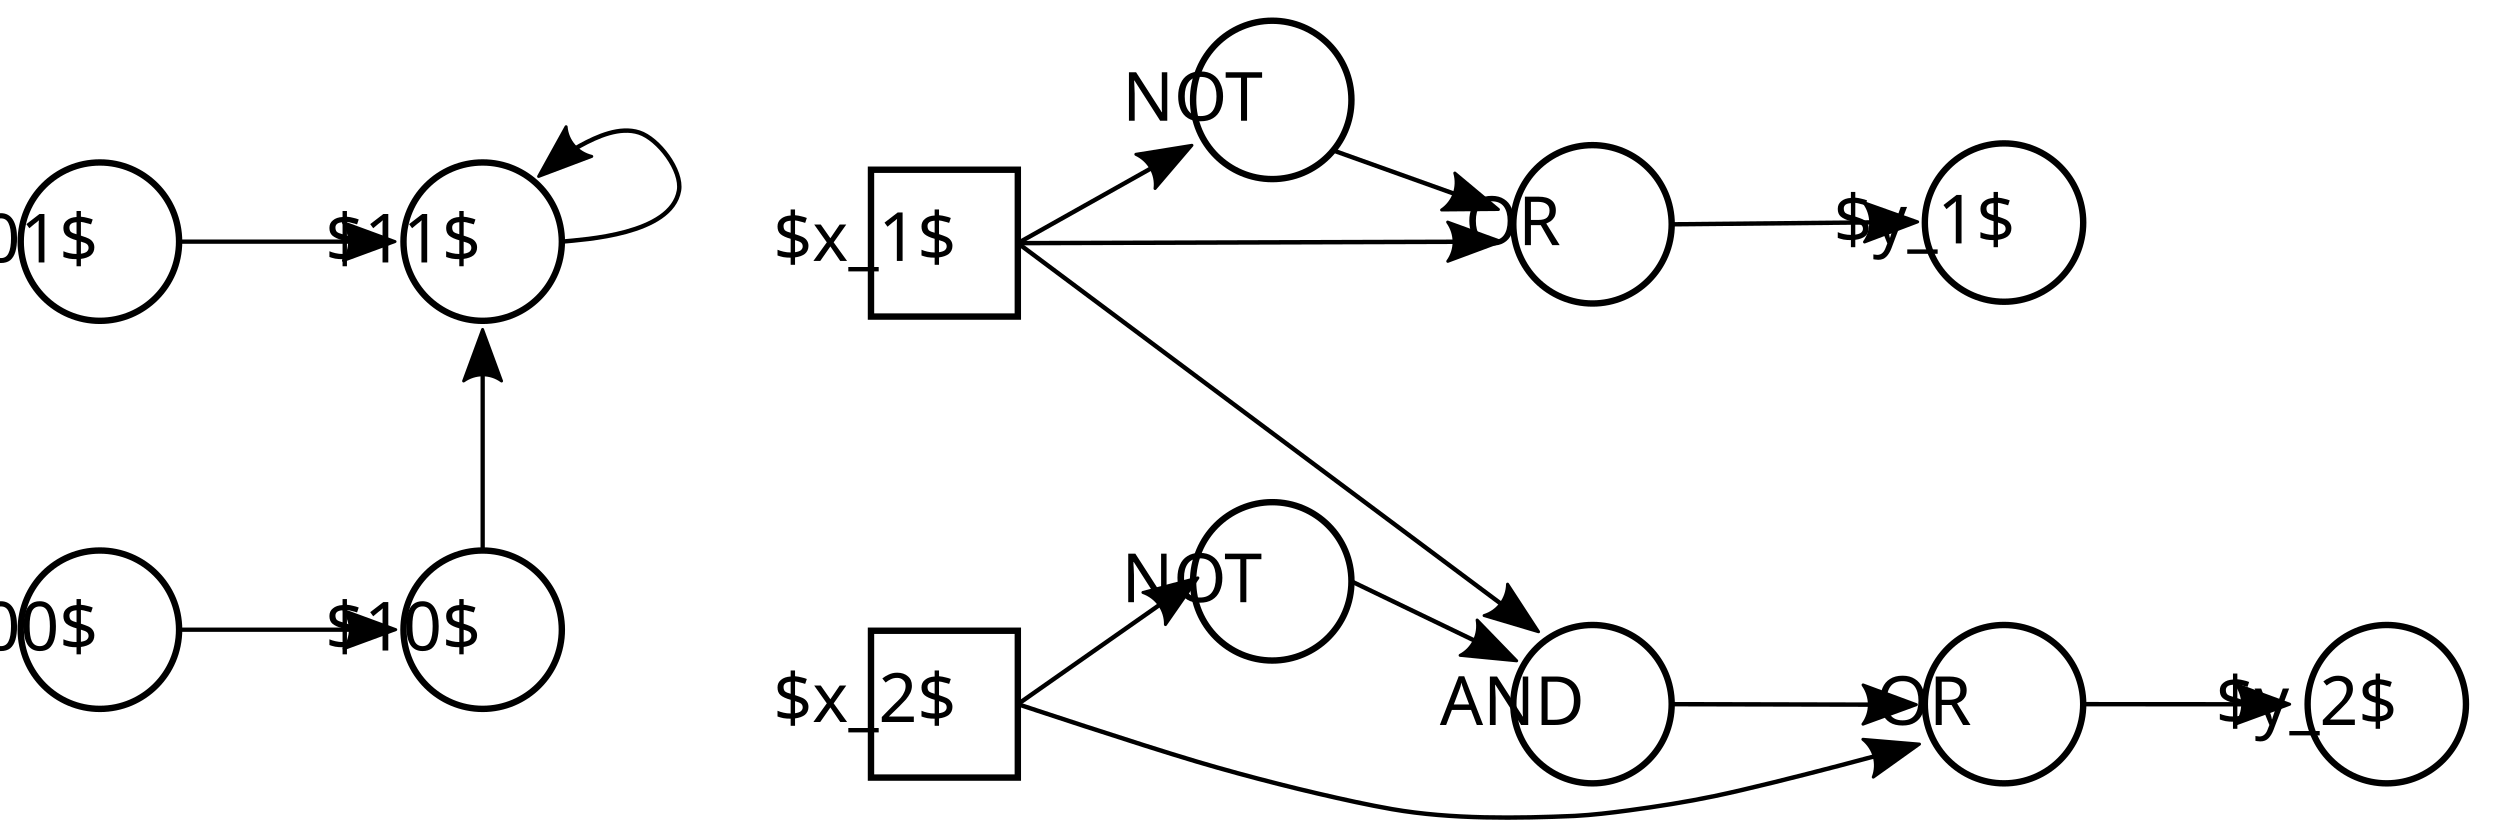
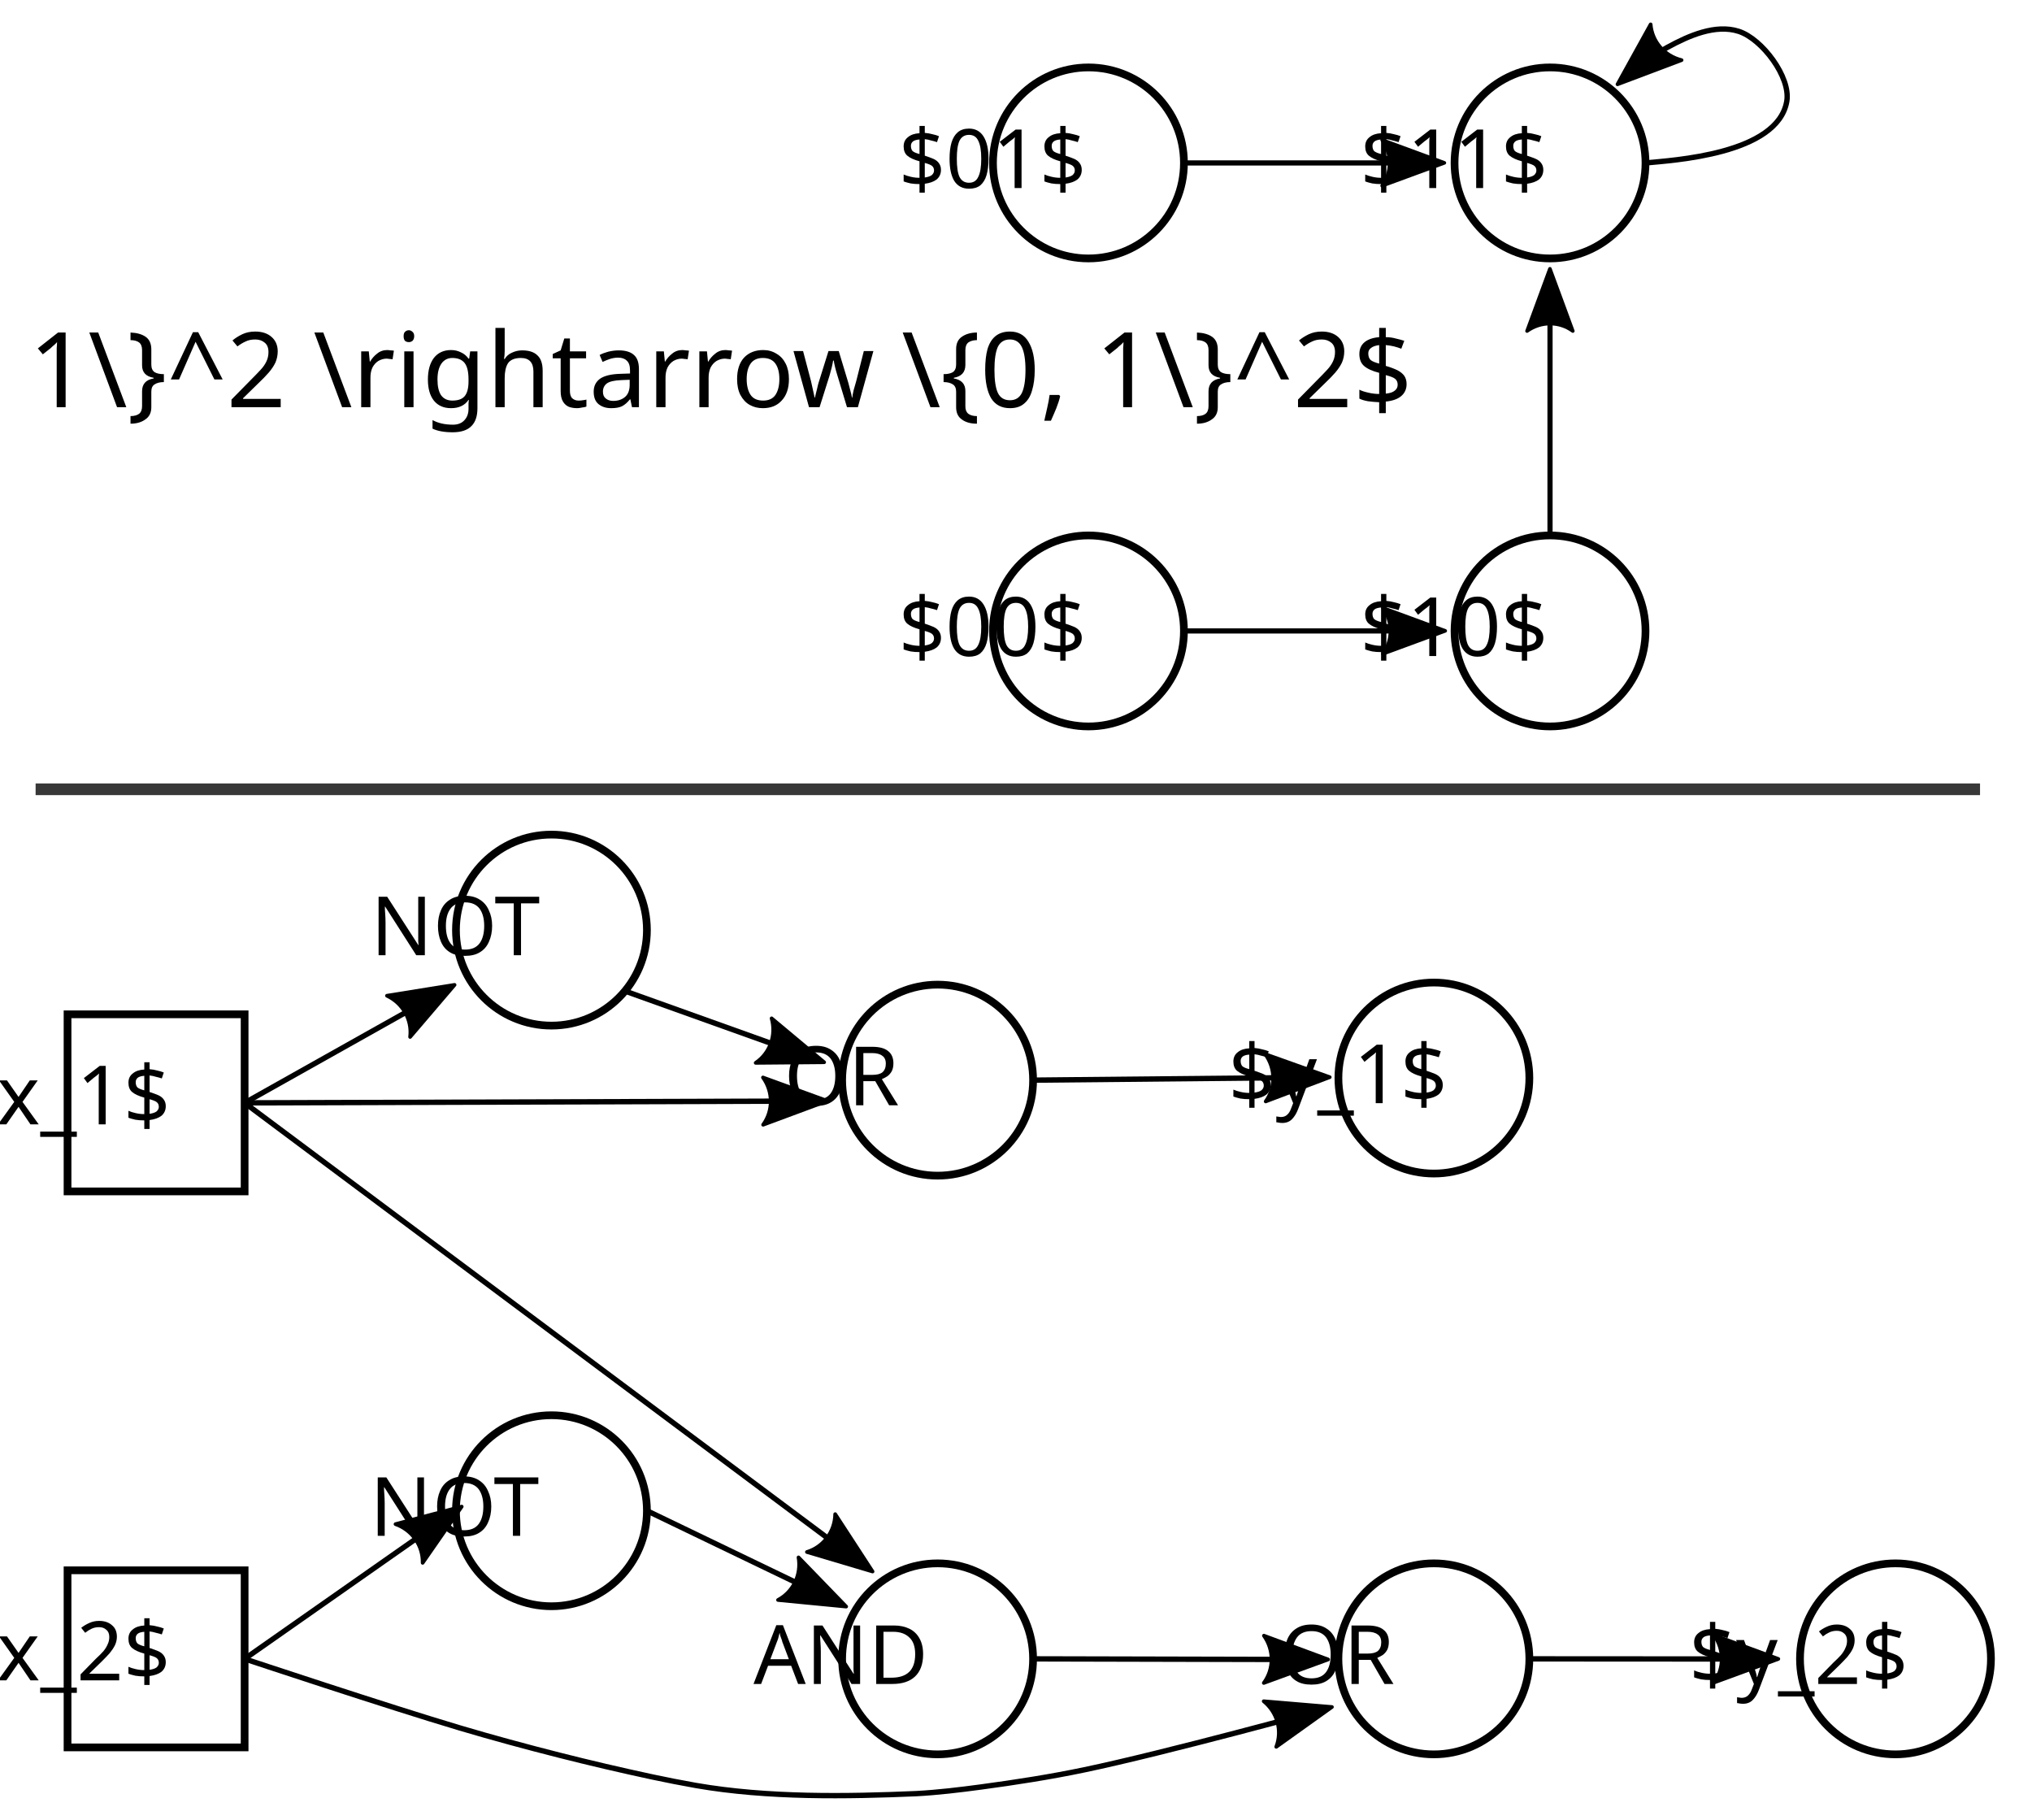
- <svg xmlns="http://www.w3.org/2000/svg" width="142.639mm" height="47.774mm" viewBox="0 0 142.639 47.774" version="1.1" id="svg5">
+ <svg xmlns="http://www.w3.org/2000/svg" width="96.14mm" height="86.076mm" viewBox="0 0 96.14 86.076" version="1.1" id="svg5">
  <defs id="defs2">
    <marker style="overflow:visible" id="marker50039" refX="0" refY="0" orient="auto">
      <path transform="matrix(-1.1,0,0,-1.1,-1.1,0)" d="M 8.719,4.034 -2.207,0.016 8.719,-4.002 c -1.745,2.372 -1.735,5.617 -6e-7,8.035 z" style="fill:context-stroke;fill-rule:evenodd;stroke:context-stroke;stroke-width:0.625;stroke-linejoin:round" id="path49799" />
    </marker>
    <marker style="overflow:visible" id="TriangleOutL" refX="0" refY="0" orient="auto">
      <path transform="scale(0.8)" style="fill:context-stroke;fill-rule:evenodd;stroke:context-stroke;stroke-width:1pt" d="M 5.77,0 -2.88,5 V -5 Z" id="path42536" />
    </marker>
    <marker style="overflow:visible" id="marker42674" refX="0" refY="0" orient="auto">
      <path transform="matrix(-1.1,0,0,-1.1,-1.1,0)" d="M 8.719,4.034 -2.207,0.016 8.719,-4.002 c -1.745,2.372 -1.735,5.617 -6e-7,8.035 z" style="fill:context-stroke;fill-rule:evenodd;stroke:context-stroke;stroke-width:0.625;stroke-linejoin:round" id="path42672" />
    </marker>
    <marker style="overflow:visible" id="marker42664" refX="0" refY="0" orient="auto">
      <path transform="matrix(-1.1,0,0,-1.1,-1.1,0)" d="M 8.719,4.034 -2.207,0.016 8.719,-4.002 c -1.745,2.372 -1.735,5.617 -6e-7,8.035 z" style="fill:context-stroke;fill-rule:evenodd;stroke:context-stroke;stroke-width:0.625;stroke-linejoin:round" id="path42415" />
    </marker>
    <marker style="overflow:visible" id="marker42655" refX="0" refY="0" orient="auto">
      <path transform="matrix(-0.8,0,0,-0.8,-10,0)" style="fill:context-stroke;fill-rule:evenodd;stroke:context-stroke;stroke-width:1pt" d="M 0,0 5,-5 -12.5,0 5,5 Z" id="path42397" />
    </marker>
    <marker id="ExperimentalArrow" refX="5" refY="3" orient="auto-start-reverse">
      <path style="fill:context-stroke" d="M 10,3 0,6 V 0 Z" id="path23274" />
    </marker>
    <marker style="overflow:visible" id="Arrow2Lend" refX="0" refY="0" orient="auto">
      <path transform="matrix(-1.1,0,0,-1.1,-1.1,0)" d="M 8.719,4.034 -2.207,0.016 8.719,-4.002 c -1.745,2.372 -1.735,5.617 -6e-7,8.035 z" style="fill:context-stroke;fill-rule:evenodd;stroke:context-stroke;stroke-width:0.625;stroke-linejoin:round" id="path23042" />
    </marker>
    <marker style="overflow:visible" id="marker23299" refX="0" refY="0" orient="auto">
      <path transform="matrix(-0.8,0,0,-0.8,-10,0)" style="fill:context-stroke;fill-rule:evenodd;stroke:context-stroke;stroke-width:1pt" d="M 0,0 5,-5 -12.5,0 5,5 Z" id="path23297" />
    </marker>
    <marker style="overflow:visible" id="Arrow1Lend" refX="0" refY="0" orient="auto">
      <path transform="matrix(-0.8,0,0,-0.8,-10,0)" style="fill:context-stroke;fill-rule:evenodd;stroke:context-stroke;stroke-width:1pt" d="M 0,0 5,-5 -12.5,0 5,5 Z" id="path23024" />
    </marker>
    <marker style="overflow:visible" id="Arrow1Lstart" refX="0" refY="0" orient="auto">
      <path transform="matrix(0.8,0,0,0.8,10,0)" style="fill:context-stroke;fill-rule:evenodd;stroke:context-stroke;stroke-width:1pt" d="M 0,0 5,-5 -12.5,0 5,5 Z" id="path23021" />
    </marker>
    <marker id="ExperimentalArrow-1" refX="5" refY="3" orient="auto-start-reverse">
      <path style="fill:context-stroke" d="M 10,3 0,6 V 0 Z" id="path23274-7" />
    </marker>
    <marker id="ExperimentalArrow-11" refX="5" refY="3" orient="auto-start-reverse">
      <path style="fill:context-stroke" d="M 10,3 0,6 V 0 Z" id="path23274-70" />
    </marker>
    <marker id="ExperimentalArrow-0" refX="5" refY="3" orient="auto-start-reverse">
      <path style="fill:context-stroke" d="M 10,3 0,6 V 0 Z" id="path23274-8" />
    </marker>
    <marker id="ExperimentalArrow-16" refX="5" refY="3" orient="auto-start-reverse">
      <path style="fill:context-stroke" d="M 10,3 0,6 V 0 Z" id="path23274-6" />
    </marker>
    <marker id="ExperimentalArrow-19" refX="5" refY="3" orient="auto-start-reverse">
      <path style="fill:context-stroke" d="M 10,3 0,6 V 0 Z" id="path23274-64" />
    </marker>
    <marker id="ExperimentalArrow-08" refX="5" refY="3" orient="auto-start-reverse">
      <path style="fill:context-stroke" d="M 10,3 0,6 V 0 Z" id="path23274-1" />
    </marker>
    <marker id="ExperimentalArrow-2" refX="5" refY="3" orient="auto-start-reverse">
      <path style="fill:context-stroke" d="M 10,3 0,6 V 0 Z" id="path23274-2" />
    </marker>
    <marker id="ExperimentalArrow-7" refX="5" refY="3" orient="auto-start-reverse">
      <path style="fill:context-stroke" d="M 10,3 0,6 V 0 Z" id="path23274-5" />
    </marker>
    <marker id="ExperimentalArrow-7-3" refX="5" refY="3" orient="auto-start-reverse">
      <path style="fill:context-stroke" d="M 10,3 0,6 V 0 Z" id="path23274-5-7" />
    </marker>
    <marker id="ExperimentalArrow-7-7" refX="5" refY="3" orient="auto-start-reverse">
      <path style="fill:context-stroke" d="M 10,3 0,6 V 0 Z" id="path23274-5-4" />
    </marker>
    <marker id="ExperimentalArrow-7-70" refX="5" refY="3" orient="auto-start-reverse">
      <path style="fill:context-stroke" d="M 10,3 0,6 V 0 Z" id="path23274-5-6" />
    </marker>
    <marker id="ExperimentalArrow-7-8" refX="5" refY="3" orient="auto-start-reverse">
      <path style="fill:context-stroke" d="M 10,3 0,6 V 0 Z" id="path23274-5-5" />
    </marker>
    <marker id="ExperimentalArrow-7-9" refX="5" refY="3" orient="auto-start-reverse">
      <path style="fill:context-stroke" d="M 10,3 0,6 V 0 Z" id="path23274-5-41" />
    </marker>
    <marker id="ExperimentalArrow-7-4" refX="5" refY="3" orient="auto-start-reverse">
      <path style="fill:context-stroke" d="M 10,3 0,6 V 0 Z" id="path23274-5-1" />
    </marker>
    <marker id="ExperimentalArrow-7-3-4" refX="5" refY="3" orient="auto-start-reverse">
      <path style="fill:context-stroke" d="M 10,3 0,6 V 0 Z" id="path23274-5-7-4" />
    </marker>
    <marker id="ExperimentalArrow-1-9" refX="5" refY="3" orient="auto-start-reverse">
      <path style="fill:context-stroke" d="M 10,3 0,6 V 0 Z" id="path23274-7-7" />
    </marker>
    <marker id="ExperimentalArrow-7-3-4-5" refX="5" refY="3" orient="auto-start-reverse">
      <path style="fill:context-stroke" d="M 10,3 0,6 V 0 Z" id="path23274-5-7-4-8" />
    </marker>
    <marker id="ExperimentalArrow-1-9-9" refX="5" refY="3" orient="auto-start-reverse">
      <path style="fill:context-stroke" d="M 10,3 0,6 V 0 Z" id="path23274-7-7-0" />
    </marker>
    <marker id="ExperimentalArrow-7-3-4-5-7" refX="5" refY="3" orient="auto-start-reverse">
      <path style="fill:context-stroke" d="M 10,3 0,6 V 0 Z" id="path23274-5-7-4-8-6" />
    </marker>
    <marker id="ExperimentalArrow-7-3-4-5-7-7" refX="5" refY="3" orient="auto-start-reverse">
      <path style="fill:context-stroke" d="M 10,3 0,6 V 0 Z" id="path23274-5-7-4-8-6-1" />
    </marker>
    <marker id="ExperimentalArrow-3" refX="5" refY="3" orient="auto-start-reverse">
      <path style="fill:context-stroke" d="M 10,3 0,6 V 0 Z" id="path23274-14" />
    </marker>
    <marker id="ExperimentalArrow-3-2" refX="5" refY="3" orient="auto-start-reverse">
      <path style="fill:context-stroke" d="M 10,3 0,6 V 0 Z" id="path23274-14-0" />
    </marker>
    <marker id="ExperimentalArrow-3-8" refX="5" refY="3" orient="auto-start-reverse">
      <path style="fill:context-stroke" d="M 10,3 0,6 V 0 Z" id="path23274-14-9" />
    </marker>
    <marker id="ExperimentalArrow-3-6" refX="5" refY="3" orient="auto-start-reverse">
      <path style="fill:context-stroke" d="M 10,3 0,6 V 0 Z" id="path23274-14-6" />
    </marker>
    <marker id="ExperimentalArrow-3-9" refX="5" refY="3" orient="auto-start-reverse">
      <path style="fill:context-stroke" d="M 10,3 0,6 V 0 Z" id="path23274-14-5" />
    </marker>
    <marker id="ExperimentalArrow-3-4" refX="5" refY="3" orient="auto-start-reverse">
      <path style="fill:context-stroke" d="M 10,3 0,6 V 0 Z" id="path23274-14-8" />
    </marker>
    <marker id="ExperimentalArrow-3-1" refX="5" refY="3" orient="auto-start-reverse">
      <path style="fill:context-stroke" d="M 10,3 0,6 V 0 Z" id="path23274-14-7" />
    </marker>
    <marker id="ExperimentalArrow-3-22" refX="5" refY="3" orient="auto-start-reverse">
      <path style="fill:context-stroke" d="M 10,3 0,6 V 0 Z" id="path23274-14-61" />
    </marker>
    <marker id="ExperimentalArrow-3-2-1" refX="5" refY="3" orient="auto-start-reverse">
      <path style="fill:context-stroke" d="M 10,3 0,6 V 0 Z" id="path23274-14-0-5" />
    </marker>
    <marker id="ExperimentalArrow-5" refX="5" refY="3" orient="auto-start-reverse">
      <path style="fill:context-stroke" d="M 10,3 0,6 V 0 Z" id="path23274-63" />
    </marker>
    <marker id="ExperimentalArrow-3-94" refX="5" refY="3" orient="auto-start-reverse">
      <path style="fill:context-stroke" d="M 10,3 0,6 V 0 Z" id="path23274-14-81" />
    </marker>
    <marker id="ExperimentalArrow-3-22-2" refX="5" refY="3" orient="auto-start-reverse">
      <path style="fill:context-stroke" d="M 10,3 0,6 V 0 Z" id="path23274-14-61-9" />
    </marker>
    <marker id="ExperimentalArrow-3-1-3" refX="5" refY="3" orient="auto-start-reverse">
      <path style="fill:context-stroke" d="M 10,3 0,6 V 0 Z" id="path23274-14-7-9" />
    </marker>
    <marker id="ExperimentalArrow-3-4-0" refX="5" refY="3" orient="auto-start-reverse">
      <path style="fill:context-stroke" d="M 10,3 0,6 V 0 Z" id="path23274-14-8-8" />
    </marker>
    <marker id="ExperimentalArrow-3-2-1-3" refX="5" refY="3" orient="auto-start-reverse">
      <path style="fill:context-stroke" d="M 10,3 0,6 V 0 Z" id="path23274-14-0-5-8" />
    </marker>
    <marker id="ExperimentalArrow-3-9-6" refX="5" refY="3" orient="auto-start-reverse">
      <path style="fill:context-stroke" d="M 10,3 0,6 V 0 Z" id="path23274-14-5-1" />
    </marker>
    <marker id="ExperimentalArrow-3-9-6-4" refX="5" refY="3" orient="auto-start-reverse">
      <path style="fill:context-stroke" d="M 10,3 0,6 V 0 Z" id="path23274-14-5-1-8" />
    </marker>
    <marker style="overflow:visible" id="marker50039-2" refX="0" refY="0" orient="auto">
      <path transform="matrix(-1.1,0,0,-1.1,-1.1,0)" d="M 8.719,4.034 -2.207,0.016 8.719,-4.002 c -1.745,2.372 -1.735,5.617 -6e-7,8.035 z" style="fill:context-stroke;fill-rule:evenodd;stroke:context-stroke;stroke-width:0.625;stroke-linejoin:round" id="path49799-7" />
    </marker>
    <marker style="overflow:visible" id="marker50039-9" refX="0" refY="0" orient="auto">
      <path transform="matrix(-1.1,0,0,-1.1,-1.1,0)" d="M 8.719,4.034 -2.207,0.016 8.719,-4.002 c -1.745,2.372 -1.735,5.617 -6e-7,8.035 z" style="fill:context-stroke;fill-rule:evenodd;stroke:context-stroke;stroke-width:0.625;stroke-linejoin:round" id="path49799-3" />
    </marker>
    <marker style="overflow:visible" id="marker50039-0" refX="0" refY="0" orient="auto">
      <path transform="matrix(-1.1,0,0,-1.1,-1.1,0)" d="M 8.719,4.034 -2.207,0.016 8.719,-4.002 c -1.745,2.372 -1.735,5.617 -6e-7,8.035 z" style="fill:context-stroke;fill-rule:evenodd;stroke:context-stroke;stroke-width:0.625;stroke-linejoin:round" id="path49799-6" />
    </marker>
    <marker style="overflow:visible" id="marker50039-6" refX="0" refY="0" orient="auto">
      <path transform="matrix(-1.1,0,0,-1.1,-1.1,0)" d="M 8.719,4.034 -2.207,0.016 8.719,-4.002 c -1.745,2.372 -1.735,5.617 -6e-7,8.035 z" style="fill:context-stroke;fill-rule:evenodd;stroke:context-stroke;stroke-width:0.625;stroke-linejoin:round" id="path49799-1" />
    </marker>
    <marker style="overflow:visible" id="marker50039-7" refX="0" refY="0" orient="auto">
      <path transform="matrix(-1.1,0,0,-1.1,-1.1,0)" d="M 8.719,4.034 -2.207,0.016 8.719,-4.002 c -1.745,2.372 -1.735,5.617 -6e-7,8.035 z" style="fill:context-stroke;fill-rule:evenodd;stroke:context-stroke;stroke-width:0.625;stroke-linejoin:round" id="path49799-9" />
    </marker>
    <marker style="overflow:visible" id="marker50039-02" refX="0" refY="0" orient="auto">
      <path transform="matrix(-1.1,0,0,-1.1,-1.1,0)" d="M 8.719,4.034 -2.207,0.016 8.719,-4.002 c -1.745,2.372 -1.735,5.617 -6e-7,8.035 z" style="fill:context-stroke;fill-rule:evenodd;stroke:context-stroke;stroke-width:0.625;stroke-linejoin:round" id="path49799-37" />
    </marker>
    <marker style="overflow:visible" id="marker50039-03" refX="0" refY="0" orient="auto">
      <path transform="matrix(-1.1,0,0,-1.1,-1.1,0)" d="M 8.719,4.034 -2.207,0.016 8.719,-4.002 c -1.745,2.372 -1.735,5.617 -6e-7,8.035 z" style="fill:context-stroke;fill-rule:evenodd;stroke:context-stroke;stroke-width:0.625;stroke-linejoin:round" id="path49799-61" />
    </marker>
    <marker style="overflow:visible" id="marker50039-63" refX="0" refY="0" orient="auto">
      <path transform="matrix(-1.1,0,0,-1.1,-1.1,0)" d="M 8.719,4.034 -2.207,0.016 8.719,-4.002 c -1.745,2.372 -1.735,5.617 -6e-7,8.035 z" style="fill:context-stroke;fill-rule:evenodd;stroke:context-stroke;stroke-width:0.625;stroke-linejoin:round" id="path49799-2" />
    </marker>
    <marker style="overflow:visible" id="marker50039-61" refX="0" refY="0" orient="auto">
      <path transform="matrix(-1.1,0,0,-1.1,-1.1,0)" d="M 8.719,4.034 -2.207,0.016 8.719,-4.002 c -1.745,2.372 -1.735,5.617 -6e-7,8.035 z" style="fill:context-stroke;fill-rule:evenodd;stroke:context-stroke;stroke-width:0.625;stroke-linejoin:round" id="path49799-5" />
    </marker>
    <marker style="overflow:visible" id="marker50039-4" refX="0" refY="0" orient="auto">
      <path transform="matrix(-1.1,0,0,-1.1,-1.1,0)" d="M 8.719,4.034 -2.207,0.016 8.719,-4.002 c -1.745,2.372 -1.735,5.617 -6e-7,8.035 z" style="fill:context-stroke;fill-rule:evenodd;stroke:context-stroke;stroke-width:0.625;stroke-linejoin:round" id="path49799-76" />
    </marker>
    <marker style="overflow:visible" id="marker50039-69" refX="0" refY="0" orient="auto">
      <path transform="matrix(-1.1,0,0,-1.1,-1.1,0)" d="M 8.719,4.034 -2.207,0.016 8.719,-4.002 c -1.745,2.372 -1.735,5.617 -6e-7,8.035 z" style="fill:context-stroke;fill-rule:evenodd;stroke:context-stroke;stroke-width:0.625;stroke-linejoin:round" id="path49799-374" />
    </marker>
    <marker style="overflow:visible" id="marker50039-25" refX="0" refY="0" orient="auto">
      <path transform="matrix(-1.1,0,0,-1.1,-1.1,0)" d="M 8.719,4.034 -2.207,0.016 8.719,-4.002 c -1.745,2.372 -1.735,5.617 -6e-7,8.035 z" style="fill:context-stroke;fill-rule:evenodd;stroke:context-stroke;stroke-width:0.625;stroke-linejoin:round" id="path49799-4" />
    </marker>
    <marker style="overflow:visible" id="marker50039-44" refX="0" refY="0" orient="auto">
      <path transform="matrix(-1.1,0,0,-1.1,-1.1,0)" d="M 8.719,4.034 -2.207,0.016 8.719,-4.002 c -1.745,2.372 -1.735,5.617 -6e-7,8.035 z" style="fill:context-stroke;fill-rule:evenodd;stroke:context-stroke;stroke-width:0.625;stroke-linejoin:round" id="path49799-30" />
    </marker>
    <marker style="overflow:visible" id="marker50039-8" refX="0" refY="0" orient="auto">
      <path transform="matrix(-1.1,0,0,-1.1,-1.1,0)" d="M 8.719,4.034 -2.207,0.016 8.719,-4.002 c -1.745,2.372 -1.735,5.617 -6e-7,8.035 z" style="fill:context-stroke;fill-rule:evenodd;stroke:context-stroke;stroke-width:0.625;stroke-linejoin:round" id="path49799-68" />
    </marker>
    <marker style="overflow:visible" id="marker50039-43" refX="0" refY="0" orient="auto">
      <path transform="matrix(-1.1,0,0,-1.1,-1.1,0)" d="M 8.719,4.034 -2.207,0.016 8.719,-4.002 c -1.745,2.372 -1.735,5.617 -6e-7,8.035 z" style="fill:context-stroke;fill-rule:evenodd;stroke:context-stroke;stroke-width:0.625;stroke-linejoin:round" id="path49799-14" />
    </marker>
    <marker style="overflow:visible" id="marker50039-20" refX="0" refY="0" orient="auto">
      <path transform="matrix(-1.1,0,0,-1.1,-1.1,0)" d="M 8.719,4.034 -2.207,0.016 8.719,-4.002 c -1.745,2.372 -1.735,5.617 -6e-7,8.035 z" style="fill:context-stroke;fill-rule:evenodd;stroke:context-stroke;stroke-width:0.625;stroke-linejoin:round" id="path49799-689" />
    </marker>
    <marker style="overflow:visible" id="marker50039-04" refX="0" refY="0" orient="auto">
      <path transform="matrix(-1.1,0,0,-1.1,-1.1,0)" d="M 8.719,4.034 -2.207,0.016 8.719,-4.002 c -1.745,2.372 -1.735,5.617 -6e-7,8.035 z" style="fill:context-stroke;fill-rule:evenodd;stroke:context-stroke;stroke-width:0.625;stroke-linejoin:round" id="path49799-8" />
    </marker>
    <marker style="overflow:visible" id="marker50039-1" refX="0" refY="0" orient="auto">
      <path transform="matrix(-1.1,0,0,-1.1,-1.1,0)" d="M 8.719,4.034 -2.207,0.016 8.719,-4.002 c -1.745,2.372 -1.735,5.617 -6e-7,8.035 z" style="fill:context-stroke;fill-rule:evenodd;stroke:context-stroke;stroke-width:0.625;stroke-linejoin:round" id="path49799-72" />
    </marker>
    <marker style="overflow:visible" id="marker50039-22" refX="0" refY="0" orient="auto">
      <path transform="matrix(-1.1,0,0,-1.1,-1.1,0)" d="M 8.719,4.034 -2.207,0.016 8.719,-4.002 c -1.745,2.372 -1.735,5.617 -6e-7,8.035 z" style="fill:context-stroke;fill-rule:evenodd;stroke:context-stroke;stroke-width:0.625;stroke-linejoin:round" id="path49799-610" />
    </marker>
    <marker style="overflow:visible" id="marker50039-15" refX="0" refY="0" orient="auto">
      <path transform="matrix(-1.1,0,0,-1.1,-1.1,0)" d="M 8.719,4.034 -2.207,0.016 8.719,-4.002 c -1.745,2.372 -1.735,5.617 -6e-7,8.035 z" style="fill:context-stroke;fill-rule:evenodd;stroke:context-stroke;stroke-width:0.625;stroke-linejoin:round" id="path49799-94" />
    </marker>
    <marker style="overflow:visible" id="marker50039-09" refX="0" refY="0" orient="auto">
      <path transform="matrix(-1.1,0,0,-1.1,-1.1,0)" d="M 8.719,4.034 -2.207,0.016 8.719,-4.002 c -1.745,2.372 -1.735,5.617 -6e-7,8.035 z" style="fill:context-stroke;fill-rule:evenodd;stroke:context-stroke;stroke-width:0.625;stroke-linejoin:round" id="path49799-17" />
    </marker>
    <marker style="overflow:visible" id="marker50039-11" refX="0" refY="0" orient="auto">
      <path transform="matrix(-1.1,0,0,-1.1,-1.1,0)" d="M 8.719,4.034 -2.207,0.016 8.719,-4.002 c -1.745,2.372 -1.735,5.617 -6e-7,8.035 z" style="fill:context-stroke;fill-rule:evenodd;stroke:context-stroke;stroke-width:0.625;stroke-linejoin:round" id="path49799-59" />
    </marker>
    <marker style="overflow:visible" id="marker50039-76" refX="0" refY="0" orient="auto">
      <path transform="matrix(-1.1,0,0,-1.1,-1.1,0)" d="M 8.719,4.034 -2.207,0.016 8.719,-4.002 c -1.745,2.372 -1.735,5.617 -6e-7,8.035 z" style="fill:context-stroke;fill-rule:evenodd;stroke:context-stroke;stroke-width:0.625;stroke-linejoin:round" id="path49799-73" />
    </marker>
    <marker style="overflow:visible" id="marker50039-5" refX="0" refY="0" orient="auto">
      <path transform="matrix(-1.1,0,0,-1.1,-1.1,0)" d="M 8.719,4.034 -2.207,0.016 8.719,-4.002 c -1.745,2.372 -1.735,5.617 -6e-7,8.035 z" style="fill:context-stroke;fill-rule:evenodd;stroke:context-stroke;stroke-width:0.625;stroke-linejoin:round" id="path49799-63" />
    </marker>
    <marker style="overflow:visible" id="marker50039-48" refX="0" refY="0" orient="auto">
      <path transform="matrix(-1.1,0,0,-1.1,-1.1,0)" d="M 8.719,4.034 -2.207,0.016 8.719,-4.002 c -1.745,2.372 -1.735,5.617 -6e-7,8.035 z" style="fill:context-stroke;fill-rule:evenodd;stroke:context-stroke;stroke-width:0.625;stroke-linejoin:round" id="path49799-12" />
    </marker>
    <marker style="overflow:visible" id="marker50039-3" refX="0" refY="0" orient="auto">
      <path transform="matrix(-1.1,0,0,-1.1,-1.1,0)" d="M 8.719,4.034 -2.207,0.016 8.719,-4.002 c -1.745,2.372 -1.735,5.617 -6e-7,8.035 z" style="fill:context-stroke;fill-rule:evenodd;stroke:context-stroke;stroke-width:0.625;stroke-linejoin:round" id="path49799-90" />
    </marker>
    <marker style="overflow:visible" id="marker50039-618" refX="0" refY="0" orient="auto">
      <path transform="matrix(-1.1,0,0,-1.1,-1.1,0)" d="M 8.719,4.034 -2.207,0.016 8.719,-4.002 c -1.745,2.372 -1.735,5.617 -6e-7,8.035 z" style="fill:context-stroke;fill-rule:evenodd;stroke:context-stroke;stroke-width:0.625;stroke-linejoin:round" id="path49799-79" />
    </marker>
    <marker style="overflow:visible" id="marker50039-023" refX="0" refY="0" orient="auto">
      <path transform="matrix(-1.1,0,0,-1.1,-1.1,0)" d="M 8.719,4.034 -2.207,0.016 8.719,-4.002 c -1.745,2.372 -1.735,5.617 -6e-7,8.035 z" style="fill:context-stroke;fill-rule:evenodd;stroke:context-stroke;stroke-width:0.625;stroke-linejoin:round" id="path49799-75" />
    </marker>
    <marker style="overflow:visible" id="marker50039-228" refX="0" refY="0" orient="auto">
      <path transform="matrix(-1.1,0,0,-1.1,-1.1,0)" d="M 8.719,4.034 -2.207,0.016 8.719,-4.002 c -1.745,2.372 -1.735,5.617 -6e-7,8.035 z" style="fill:context-stroke;fill-rule:evenodd;stroke:context-stroke;stroke-width:0.625;stroke-linejoin:round" id="path49799-97" />
    </marker>
    <marker style="overflow:visible" id="marker50039-54" refX="0" refY="0" orient="auto">
      <path transform="matrix(-1.1,0,0,-1.1,-1.1,0)" d="M 8.719,4.034 -2.207,0.016 8.719,-4.002 c -1.745,2.372 -1.735,5.617 -6e-7,8.035 z" style="fill:context-stroke;fill-rule:evenodd;stroke:context-stroke;stroke-width:0.625;stroke-linejoin:round" id="path49799-765" />
    </marker>
    <marker style="overflow:visible" id="marker50039-17" refX="0" refY="0" orient="auto">
      <path transform="matrix(-1.1,0,0,-1.1,-1.1,0)" d="M 8.719,4.034 -2.207,0.016 8.719,-4.002 c -1.745,2.372 -1.735,5.617 -6e-7,8.035 z" style="fill:context-stroke;fill-rule:evenodd;stroke:context-stroke;stroke-width:0.625;stroke-linejoin:round" id="path49799-27" />
    </marker>
    <marker style="overflow:visible" id="marker50039-26" refX="0" refY="0" orient="auto">
      <path transform="matrix(-1.1,0,0,-1.1,-1.1,0)" d="M 8.719,4.034 -2.207,0.016 8.719,-4.002 c -1.745,2.372 -1.735,5.617 -6e-7,8.035 z" style="fill:context-stroke;fill-rule:evenodd;stroke:context-stroke;stroke-width:0.625;stroke-linejoin:round" id="path49799-10" />
    </marker>
    <marker style="overflow:visible" id="marker50039-159" refX="0" refY="0" orient="auto">
      <path transform="matrix(-1.1,0,0,-1.1,-1.1,0)" d="M 8.719,4.034 -2.207,0.016 8.719,-4.002 c -1.745,2.372 -1.735,5.617 -6e-7,8.035 z" style="fill:context-stroke;fill-rule:evenodd;stroke:context-stroke;stroke-width:0.625;stroke-linejoin:round" id="path49799-49" />
    </marker>
    <marker style="overflow:visible" id="marker50039-91" refX="0" refY="0" orient="auto">
      <path transform="matrix(-1.1,0,0,-1.1,-1.1,0)" d="M 8.719,4.034 -2.207,0.016 8.719,-4.002 c -1.745,2.372 -1.735,5.617 -6e-7,8.035 z" style="fill:context-stroke;fill-rule:evenodd;stroke:context-stroke;stroke-width:0.625;stroke-linejoin:round" id="path49799-77" />
    </marker>
    <marker style="overflow:visible" id="marker50039-1597" refX="0" refY="0" orient="auto">
      <path transform="matrix(-1.1,0,0,-1.1,-1.1,0)" d="M 8.719,4.034 -2.207,0.016 8.719,-4.002 c -1.745,2.372 -1.735,5.617 -6e-7,8.035 z" style="fill:context-stroke;fill-rule:evenodd;stroke:context-stroke;stroke-width:0.625;stroke-linejoin:round" id="path49799-767" />
    </marker>
+     <marker style="overflow:visible" id="marker50039-65" refX="0" refY="0" orient="auto">
+       <path transform="matrix(-1.1,0,0,-1.1,-1.1,0)" d="M 8.719,4.034 -2.207,0.016 8.719,-4.002 c -1.745,2.372 -1.735,5.617 -6e-7,8.035 z" style="fill:context-stroke;fill-rule:evenodd;stroke:context-stroke;stroke-width:0.625;stroke-linejoin:round" id="path49799-639" />
+     </marker>
  </defs>
-   <g id="layer1" transform="translate(-19.12976,-9.416044)">
+   <g id="layer1" transform="translate(-65.62908,28.88659)">
    <g id="layer3" transform="translate(-17.77242,-14.91272)">
      <g id="g34673-0" transform="translate(81.98237,-9.373217)">
        <path id="path1512-3-1-78" style="fill:#ff0000;fill-opacity:0;stroke:#000000;stroke-width:0.365;stroke-miterlimit:3" d="M 32.027,39.402 A 4.518,4.518 0 0 1 27.509,43.92 4.518,4.518 0 0 1 22.992,39.402 4.518,4.518 0 0 1 27.509,34.884 4.518,4.518 0 0 1 32.027,39.402 Z" />
        <text xml:space="preserve" style="font-size:3.881px;line-height:1.25;font-family:sans-serif;text-align:center;text-anchor:middle;stroke-width:0.265" x="27.509" y="40.591" id="text33418-68">
          <tspan id="tspan33416-8" style="stroke-width:0.265" x="27.509" y="40.591">NOT</tspan>
        </text>
      </g>
      <g id="g34673-5" transform="translate(81.94198,18.09607)">
        <path id="path1512-3-1-4" style="fill:#ff0000;fill-opacity:0;stroke:#000000;stroke-width:0.365;stroke-miterlimit:3" d="M 32.067,39.402 A 4.518,4.518 0 0 1 27.55,43.92 4.518,4.518 0 0 1 23.032,39.402 4.518,4.518 0 0 1 27.55,34.884 4.518,4.518 0 0 1 32.067,39.402 Z" />
        <text xml:space="preserve" style="font-size:3.881px;line-height:1.25;font-family:sans-serif;text-align:center;text-anchor:middle;stroke-width:0.265" x="27.509" y="40.591" id="text33418-744">
          <tspan id="tspan33416-3" style="stroke-width:0.265" x="27.509" y="40.591">NOT</tspan>
        </text>
      </g>
      <g id="g34673-0-4" transform="translate(100.2536,-2.274844)">
        <path id="path1512-3-1-78-3" style="fill:#ff0000;fill-opacity:0;stroke:#000000;stroke-width:0.365;stroke-miterlimit:3" d="M 32.027,39.402 A 4.518,4.518 0 0 1 27.509,43.92 4.518,4.518 0 0 1 22.992,39.402 4.518,4.518 0 0 1 27.509,34.884 4.518,4.518 0 0 1 32.027,39.402 Z" />
        <text xml:space="preserve" style="font-size:3.881px;line-height:1.25;font-family:sans-serif;text-align:center;text-anchor:middle;stroke-width:0.265" x="27.509" y="40.591" id="text33418-68-1">
          <tspan id="tspan33416-8-4" style="stroke-width:0.265" x="27.509" y="40.591">OR</tspan>
        </text>
      </g>
      <g id="g34673-5-9" transform="translate(100.2132,25.10343)">
        <path id="path1512-3-1-4-2" style="fill:#ff0000;fill-opacity:0;stroke:#000000;stroke-width:0.365;stroke-miterlimit:3" d="M 32.067,39.402 A 4.518,4.518 0 0 1 27.55,43.92 4.518,4.518 0 0 1 23.032,39.402 4.518,4.518 0 0 1 27.55,34.884 4.518,4.518 0 0 1 32.067,39.402 Z" />
        <text xml:space="preserve" style="font-size:3.881px;line-height:1.25;font-family:sans-serif;text-align:center;text-anchor:middle;stroke-width:0.265" x="27.509" y="40.591" id="text33418-744-0">
          <tspan id="tspan33416-3-6" style="stroke-width:0.265" x="27.509" y="40.591">AND</tspan>
        </text>
      </g>
      <g id="g13010-4" transform="translate(65.62705,23.36268)">
        <rect style="font-variation-settings:normal;vector-effect:none;fill:#ff0000;fill-opacity:0;stroke:#000000;stroke-width:0.365;stroke-linecap:butt;stroke-linejoin:miter;stroke-miterlimit:3;stroke-dasharray:none;stroke-dashoffset:0;stroke-opacity:1;-inkscape-stroke:none;stop-color:#000000" id="rect1852-5-5" width="8.378" height="8.378" x="20.97" y="10.65" />
        <text xml:space="preserve" style="font-size:3.881px;line-height:1.25;font-family:sans-serif;text-align:center;text-anchor:middle;stroke-width:0.265" x="25.159" y="15.856" id="text19260-0">
          <tspan id="tspan19258-3" style="stroke-width:0.265" x="25.159" y="15.856">$x_1$</tspan>
        </text>
      </g>
      <g id="g13010-9" transform="translate(65.62705,49.66622)">
        <rect style="font-variation-settings:normal;vector-effect:none;fill:#ff0000;fill-opacity:0;stroke:#000000;stroke-width:0.365;stroke-linecap:butt;stroke-linejoin:miter;stroke-miterlimit:3;stroke-dasharray:none;stroke-dashoffset:0;stroke-opacity:1;-inkscape-stroke:none;stop-color:#000000" id="rect1852-5-4" width="8.378" height="8.378" x="20.97" y="10.65" />
        <text xml:space="preserve" style="font-size:3.881px;line-height:1.25;font-family:sans-serif;text-align:center;text-anchor:middle;stroke-width:0.265" x="25.159" y="15.856" id="text19260-7">
          <tspan style="stroke-width:0.265" x="25.159" y="15.856" id="tspan50988">$x_2$</tspan>
        </text>
      </g>
      <g id="g34673-0-8" transform="translate(123.7334,-2.374504)">
        <path id="path1512-3-1-78-9" style="fill:#ff0000;fill-opacity:0;stroke:#000000;stroke-width:0.365;stroke-miterlimit:3" d="M 32.027,39.402 A 4.518,4.518 0 0 1 27.509,43.92 4.518,4.518 0 0 1 22.992,39.402 4.518,4.518 0 0 1 27.509,34.884 4.518,4.518 0 0 1 32.027,39.402 Z" />
        <text xml:space="preserve" style="font-size:3.881px;line-height:1.25;font-family:sans-serif;text-align:center;text-anchor:middle;stroke-width:0.265" x="27.509" y="40.591" id="text33418-68-2">
          <tspan id="tspan33416-8-6" style="stroke-width:0.265" x="27.509" y="40.591">$y_1$</tspan>
        </text>
      </g>
      <g id="g34673-5-6" transform="translate(123.693,25.10343)">
        <path id="path1512-3-1-4-4" style="fill:#ff0000;fill-opacity:0;stroke:#000000;stroke-width:0.365;stroke-miterlimit:3" d="M 32.067,39.402 A 4.518,4.518 0 0 1 27.55,43.92 4.518,4.518 0 0 1 23.032,39.402 4.518,4.518 0 0 1 27.55,34.884 4.518,4.518 0 0 1 32.067,39.402 Z" />
        <text xml:space="preserve" style="font-size:3.881px;line-height:1.25;font-family:sans-serif;text-align:center;text-anchor:middle;stroke-width:0.265" x="27.509" y="40.591" id="text33418-744-9">
          <tspan id="tspan33416-3-5" style="stroke-width:0.265" x="27.509" y="40.591">OR</tspan>
        </text>
      </g>
      <g id="g34673-5-6-0" transform="translate(145.5326,25.10343)">
        <path id="path1512-3-1-4-4-4" style="fill:#ff0000;fill-opacity:0;stroke:#000000;stroke-width:0.365;stroke-miterlimit:3" d="M 32.067,39.402 A 4.518,4.518 0 0 1 27.55,43.92 4.518,4.518 0 0 1 23.032,39.402 4.518,4.518 0 0 1 27.55,34.884 4.518,4.518 0 0 1 32.067,39.402 Z" />
        <text xml:space="preserve" style="font-size:3.881px;line-height:1.25;font-family:sans-serif;text-align:center;text-anchor:middle;stroke-width:0.265" x="27.509" y="40.591" id="text33418-744-9-8">
          <tspan id="tspan33416-3-5-7" style="stroke-width:0.265" x="27.509" y="40.591">$y_2$</tspan>
        </text>
      </g>
      <path style="font-variation-settings:normal;opacity:1;vector-effect:none;fill:none;fill-opacity:1;stroke:#000000;stroke-width:0.253px;stroke-linecap:butt;stroke-linejoin:miter;stroke-miterlimit:4;stroke-dasharray:none;stroke-dashoffset:0;stroke-opacity:1;-inkscape-stroke:none;marker-end:url(#marker50039);stop-color:#000000;stop-opacity:1" d="m 94.976,38.202 9.642,-5.414" id="path68123" />
      <path style="font-variation-settings:normal;opacity:1;vector-effect:none;fill:none;fill-opacity:1;stroke:#000000;stroke-width:0.253px;stroke-linecap:butt;stroke-linejoin:miter;stroke-miterlimit:4;stroke-dasharray:none;stroke-dashoffset:0;stroke-opacity:1;-inkscape-stroke:none;marker-end:url(#marker50039);stop-color:#000000;stop-opacity:1" d="m 112.97,32.912 9.107,3.26" id="path68125" />
      <path style="font-variation-settings:normal;opacity:1;vector-effect:none;fill:none;fill-opacity:1;stroke:#000000;stroke-width:0.253px;stroke-linecap:butt;stroke-linejoin:miter;stroke-miterlimit:4;stroke-dasharray:none;stroke-dashoffset:0;stroke-opacity:1;-inkscape-stroke:none;marker-end:url(#marker50039);stop-color:#000000;stop-opacity:1" d="m 94.976,38.202 27.232,-0.087" id="path68127" />
      <path style="font-variation-settings:normal;opacity:1;vector-effect:none;fill:none;fill-opacity:1;stroke:#000000;stroke-width:0.253px;stroke-linecap:butt;stroke-linejoin:miter;stroke-miterlimit:4;stroke-dasharray:none;stroke-dashoffset:0;stroke-opacity:1;-inkscape-stroke:none;marker-end:url(#marker50039);stop-color:#000000;stop-opacity:1" d="m 132.281,37.127 13.698,-0.133" id="path68129" />
      <path style="font-variation-settings:normal;opacity:1;vector-effect:none;fill:none;fill-opacity:1;stroke:#000000;stroke-width:0.253px;stroke-linecap:butt;stroke-linejoin:miter;stroke-miterlimit:4;stroke-dasharray:none;stroke-dashoffset:0;stroke-opacity:1;-inkscape-stroke:none;marker-end:url(#marker50039);stop-color:#000000;stop-opacity:1" d="M 94.976,38.202 124.413,60.176" id="path84502" />
      <path style="font-variation-settings:normal;opacity:1;vector-effect:none;fill:none;fill-opacity:1;stroke:#000000;stroke-width:0.253px;stroke-linecap:butt;stroke-linejoin:miter;stroke-miterlimit:4;stroke-dasharray:none;stroke-dashoffset:0;stroke-opacity:1;-inkscape-stroke:none;marker-end:url(#marker50039);stop-color:#000000;stop-opacity:1" d="m 94.976,64.506 9.998,-7.007" id="path84504" />
      <path style="font-variation-settings:normal;opacity:1;vector-effect:none;fill:none;fill-opacity:1;stroke:#000000;stroke-width:0.253px;stroke-linecap:butt;stroke-linejoin:miter;stroke-miterlimit:4;stroke-dasharray:none;stroke-dashoffset:0;stroke-opacity:1;-inkscape-stroke:none;marker-end:url(#marker50039);stop-color:#000000;stop-opacity:1" d="m 114.009,57.498 9.123,4.392" id="path84506" />
      <path style="font-variation-settings:normal;opacity:1;vector-effect:none;fill:none;fill-opacity:1;stroke:#000000;stroke-width:0.253px;stroke-linecap:butt;stroke-linejoin:miter;stroke-miterlimit:4;stroke-dasharray:none;stroke-dashoffset:0;stroke-opacity:1;-inkscape-stroke:none;marker-end:url(#marker50039);stop-color:#000000;stop-opacity:1" d="m 94.976,64.506 c 0,0 6.776,2.256 10.199,3.273 1.553,0.461 3.117,0.885 4.687,1.283 1.46,0.371 2.928,0.713 4.401,1.03 0.687,0.147 1.376,0.281 2.067,0.404 3.403,0.592 7.17,0.524 10.418,0.386 1.03,-0.055 2.055,-0.179 3.077,-0.316 1.635,-0.22 3.268,-0.474 4.883,-0.812 3.833,-0.801 11.389,-2.877 11.389,-2.877" id="path84514" />
      <path style="font-variation-settings:normal;opacity:1;vector-effect:none;fill:none;fill-opacity:1;stroke:#000000;stroke-width:0.253px;stroke-linecap:butt;stroke-linejoin:miter;stroke-miterlimit:4;stroke-dasharray:none;stroke-dashoffset:0;stroke-opacity:1;-inkscape-stroke:none;marker-end:url(#marker50039);stop-color:#000000;stop-opacity:1" d="m 132.281,64.506 13.622,0.032" id="path84876" />
      <path style="font-variation-settings:normal;opacity:1;vector-effect:none;fill:none;fill-opacity:1;stroke:#000000;stroke-width:0.253px;stroke-linecap:butt;stroke-linejoin:miter;stroke-miterlimit:4;stroke-dasharray:none;stroke-dashoffset:0;stroke-opacity:1;-inkscape-stroke:none;marker-end:url(#marker50039);stop-color:#000000;stop-opacity:1" d="m 155.76,64.506 11.443,0.007" id="path84878" />
    </g>
-     <g id="layer2" transform="translate(-8.89539,3.106194)">
-       <path style="font-variation-settings:normal;opacity:1;vector-effect:none;fill:none;fill-opacity:1;stroke:#000000;stroke-width:0.253px;stroke-linecap:butt;stroke-linejoin:miter;stroke-miterlimit:4;stroke-dasharray:none;stroke-dashoffset:0;stroke-opacity:1;-inkscape-stroke:none;marker-end:url(#marker50039);stop-color:#000000;stop-opacity:1" d="m 60.081,20.097 c 1.284,-0.126 6.242,-0.4 6.683,-2.909 0.201,-1.142 -1.168,-2.962 -2.273,-3.317 -1.099,-0.353 -2.367,0.205 -3.379,0.76 -0.943,0.517 -2.105,1.522 -2.105,1.522" id="path45763" />
-       <g id="g34673-36" transform="translate(6.216073,2.835808)">
+     <g id="layer2" transform="translate(70.46813,-41.34191)">
+       <text xml:space="preserve" style="font-size:4.939px;line-height:1.25;font-family:sans-serif;text-align:center;text-anchor:middle;stroke-width:0.265" x="24.962" y="31.717" id="text90253">
+         <tspan id="tspan90251" style="font-size:4.939px;stroke-width:0.265" x="24.962" y="31.717">$f : \{0, 1\}^2 \rightarrow \{0, 1\}^2$</tspan>
+       </text>
+       <path style="font-variation-settings:normal;opacity:1;vector-effect:none;fill:none;fill-opacity:1;stroke:#000000;stroke-width:0.253px;stroke-linecap:butt;stroke-linejoin:miter;stroke-miterlimit:4;stroke-dasharray:none;stroke-dashoffset:0;stroke-opacity:1;-inkscape-stroke:none;marker-end:url(#marker50039);stop-color:#000000;stop-opacity:1" d="m 73.015,20.164 c 1.284,-0.126 6.242,-0.4 6.683,-2.909 0.201,-1.142 -1.168,-2.962 -2.273,-3.317 -1.099,-0.353 -2.367,0.205 -3.379,0.76 -0.943,0.517 -2.105,1.522 -2.105,1.522" id="path45763" />
+       <g id="g34673-36" transform="translate(19.14977,2.902422)">
        <path id="path1512-3-1-0" style="fill:#ff0000;fill-opacity:0;stroke:#000000;stroke-width:0.365;stroke-miterlimit:3" d="M 32.027,39.402 A 4.518,4.518 0 0 1 27.509,43.92 4.518,4.518 0 0 1 22.992,39.402 4.518,4.518 0 0 1 27.509,34.884 4.518,4.518 0 0 1 32.027,39.402 Z" />
        <text xml:space="preserve" style="font-size:3.881px;line-height:1.25;font-family:sans-serif;text-align:center;text-anchor:middle;stroke-width:0.265" x="27.509" y="40.591" id="text33418-6">
          <tspan id="tspan33416-2" style="stroke-width:0.265" x="27.509" y="40.591">$00$</tspan>
        </text>
      </g>
-       <g id="g34673-2" transform="translate(28.05431,-19.30508)">
+       <g id="g34673-2" transform="translate(40.988,-19.23847)">
        <path id="path1512-3-1-7" style="fill:#ff0000;fill-opacity:0;stroke:#000000;stroke-width:0.365;stroke-miterlimit:3" d="M 32.027,39.402 A 4.518,4.518 0 0 1 27.509,43.92 4.518,4.518 0 0 1 22.992,39.402 4.518,4.518 0 0 1 27.509,34.884 4.518,4.518 0 0 1 32.027,39.402 Z" />
        <text xml:space="preserve" style="font-size:3.881px;line-height:1.25;font-family:sans-serif;text-align:center;text-anchor:middle;stroke-width:0.265" x="27.509" y="40.591" id="text33418-0">
          <tspan id="tspan33416-9" style="stroke-width:0.265" x="27.509" y="40.591">$11$</tspan>
        </text>
      </g>
-       <g id="g34673-35" transform="translate(28.05431,2.835808)">
+       <g id="g34673-35" transform="translate(40.988,2.902422)">
        <path id="path1512-3-1-62" style="fill:#ff0000;fill-opacity:0;stroke:#000000;stroke-width:0.365;stroke-miterlimit:3" d="M 32.027,39.402 A 4.518,4.518 0 0 1 27.509,43.92 4.518,4.518 0 0 1 22.992,39.402 4.518,4.518 0 0 1 27.509,34.884 4.518,4.518 0 0 1 32.027,39.402 Z" />
        <text xml:space="preserve" style="font-size:3.881px;line-height:1.25;font-family:sans-serif;text-align:center;text-anchor:middle;stroke-width:0.265" x="27.509" y="40.591" id="text33418-9">
          <tspan id="tspan33416-1" style="stroke-width:0.265" x="27.509" y="40.591">$10$</tspan>
        </text>
      </g>
-       <g id="g34673-3" transform="translate(6.216073,-19.30508)">
+       <g id="g34673-3" transform="translate(19.14977,-19.23847)">
        <path id="path1512-3-1-6" style="fill:#ff0000;fill-opacity:0;stroke:#000000;stroke-width:0.365;stroke-miterlimit:3" d="M 32.027,39.402 A 4.518,4.518 0 0 1 27.509,43.92 4.518,4.518 0 0 1 22.992,39.402 4.518,4.518 0 0 1 27.509,34.884 4.518,4.518 0 0 1 32.027,39.402 Z" />
        <text xml:space="preserve" style="font-size:3.881px;line-height:1.25;font-family:sans-serif;text-align:center;text-anchor:middle;stroke-width:0.265" x="27.509" y="40.591" id="text33418-7">
          <tspan id="tspan33416-5" style="stroke-width:0.265" x="27.509" y="40.591">$01$</tspan>
        </text>
      </g>
-       <path style="font-variation-settings:normal;opacity:1;vector-effect:none;fill:none;fill-opacity:1;stroke:#000000;stroke-width:0.245px;stroke-linecap:butt;stroke-linejoin:miter;stroke-miterlimit:4;stroke-dasharray:none;stroke-dashoffset:0;stroke-opacity:1;-inkscape-stroke:none;marker-end:url(#marker50039);stop-color:#000000;stop-opacity:1" d="M 38.243,20.097 H 50.24" id="path34959" />
-       <path style="font-variation-settings:normal;opacity:1;vector-effect:none;fill:none;fill-opacity:1;stroke:#000000;stroke-width:0.245px;stroke-linecap:butt;stroke-linejoin:miter;stroke-miterlimit:4;stroke-dasharray:none;stroke-dashoffset:0;stroke-opacity:1;-inkscape-stroke:none;marker-end:url(#marker50039);stop-color:#000000;stop-opacity:1" d="M 55.564,37.72 V 25.43" id="path34961" />
-       <path style="font-variation-settings:normal;opacity:1;vector-effect:none;fill:none;fill-opacity:1;stroke:#000000;stroke-width:0.245px;stroke-linecap:butt;stroke-linejoin:miter;stroke-miterlimit:4;stroke-dasharray:none;stroke-dashoffset:0;stroke-opacity:1;-inkscape-stroke:none;marker-end:url(#marker50039);stop-color:#000000;stop-opacity:1" d="M 38.243,42.238 H 50.28" id="path34963" />
+       <path style="font-variation-settings:normal;opacity:1;vector-effect:none;fill:none;fill-opacity:1;stroke:#000000;stroke-width:0.245px;stroke-linecap:butt;stroke-linejoin:miter;stroke-miterlimit:4;stroke-dasharray:none;stroke-dashoffset:0;stroke-opacity:1;-inkscape-stroke:none;marker-end:url(#marker50039);stop-color:#000000;stop-opacity:1" d="M 51.177,20.164 H 63.173" id="path34959" />
+       <path style="font-variation-settings:normal;opacity:1;vector-effect:none;fill:none;fill-opacity:1;stroke:#000000;stroke-width:0.245px;stroke-linecap:butt;stroke-linejoin:miter;stroke-miterlimit:4;stroke-dasharray:none;stroke-dashoffset:0;stroke-opacity:1;-inkscape-stroke:none;marker-end:url(#marker50039);stop-color:#000000;stop-opacity:1" d="M 68.497,37.787 V 25.497" id="path34961" />
+       <path style="font-variation-settings:normal;opacity:1;vector-effect:none;fill:none;fill-opacity:1;stroke:#000000;stroke-width:0.245px;stroke-linecap:butt;stroke-linejoin:miter;stroke-miterlimit:4;stroke-dasharray:none;stroke-dashoffset:0;stroke-opacity:1;-inkscape-stroke:none;marker-end:url(#marker50039);stop-color:#000000;stop-opacity:1" d="M 51.177,42.305 H 63.214" id="path34963" />
+       <path style="font-variation-settings:normal;opacity:1;fill:none;fill-opacity:1;stroke:#383838;stroke-width:0.553;stroke-linecap:butt;stroke-linejoin:miter;stroke-miterlimit:4;stroke-dasharray:none;stroke-dashoffset:0;stroke-opacity:1;stop-color:#000000;stop-opacity:1" d="M -3.154,49.796 H 88.842" id="path120708" />
    </g>
  </g>
</svg>
